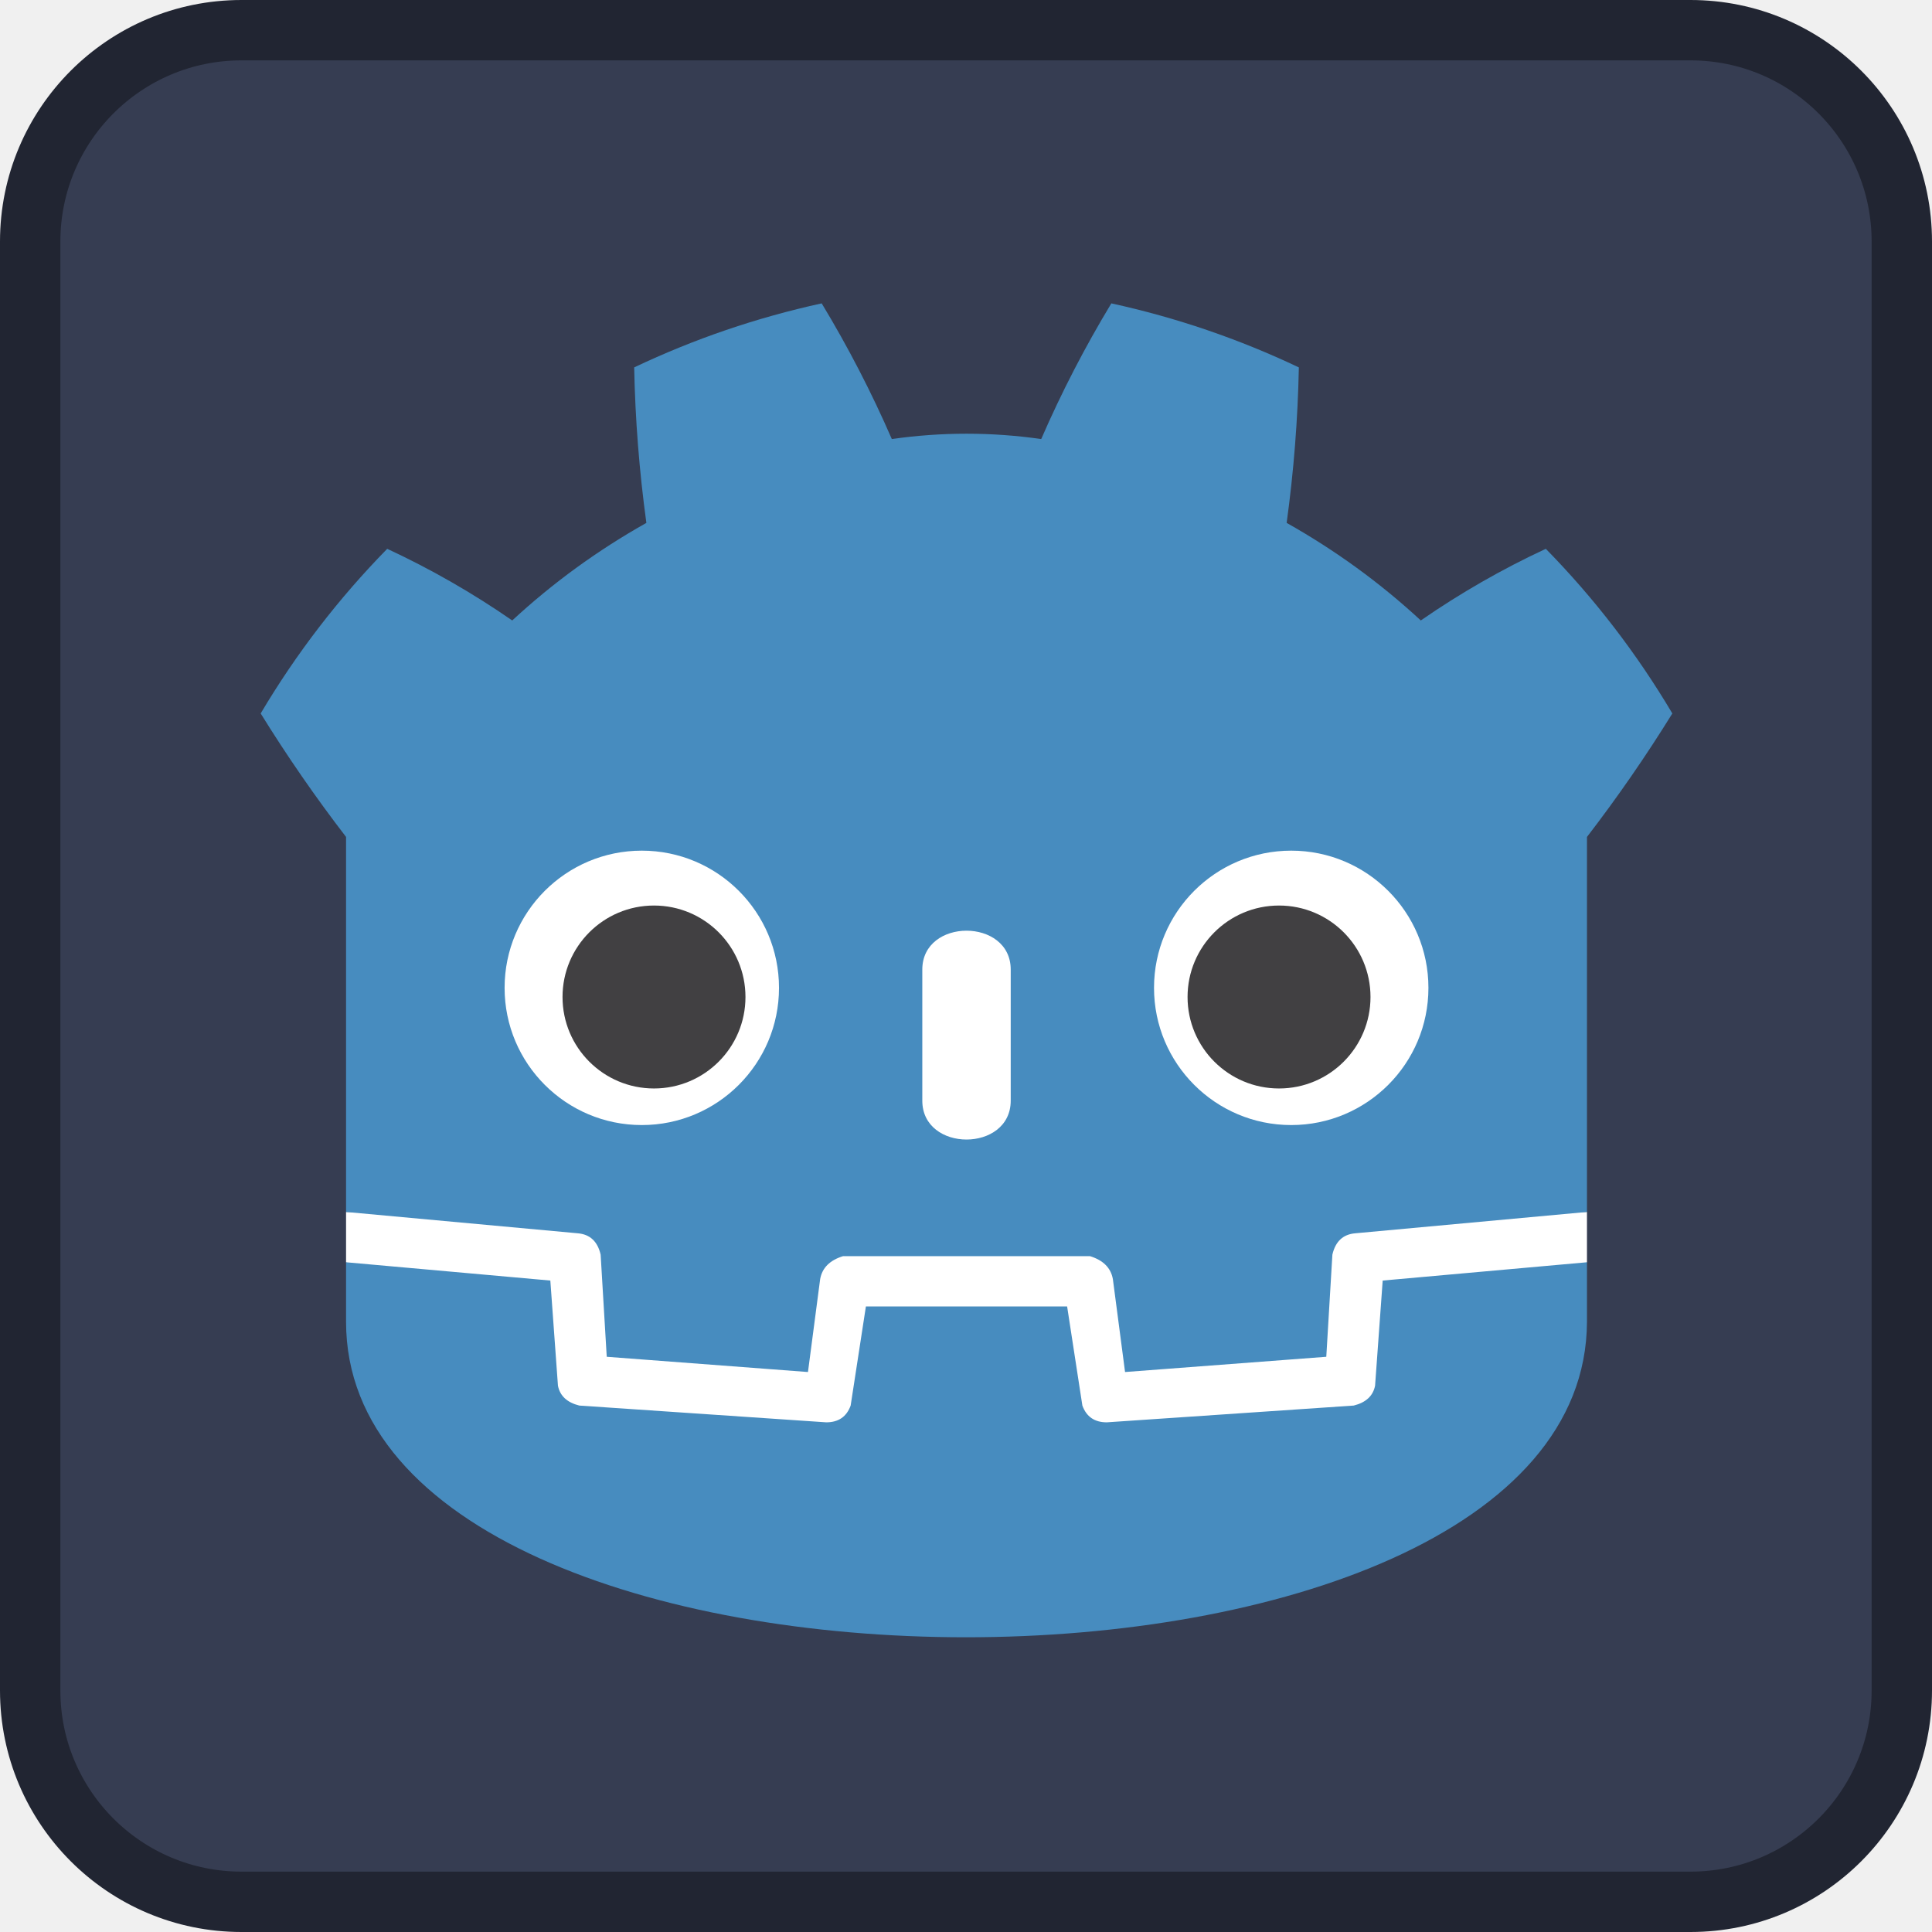
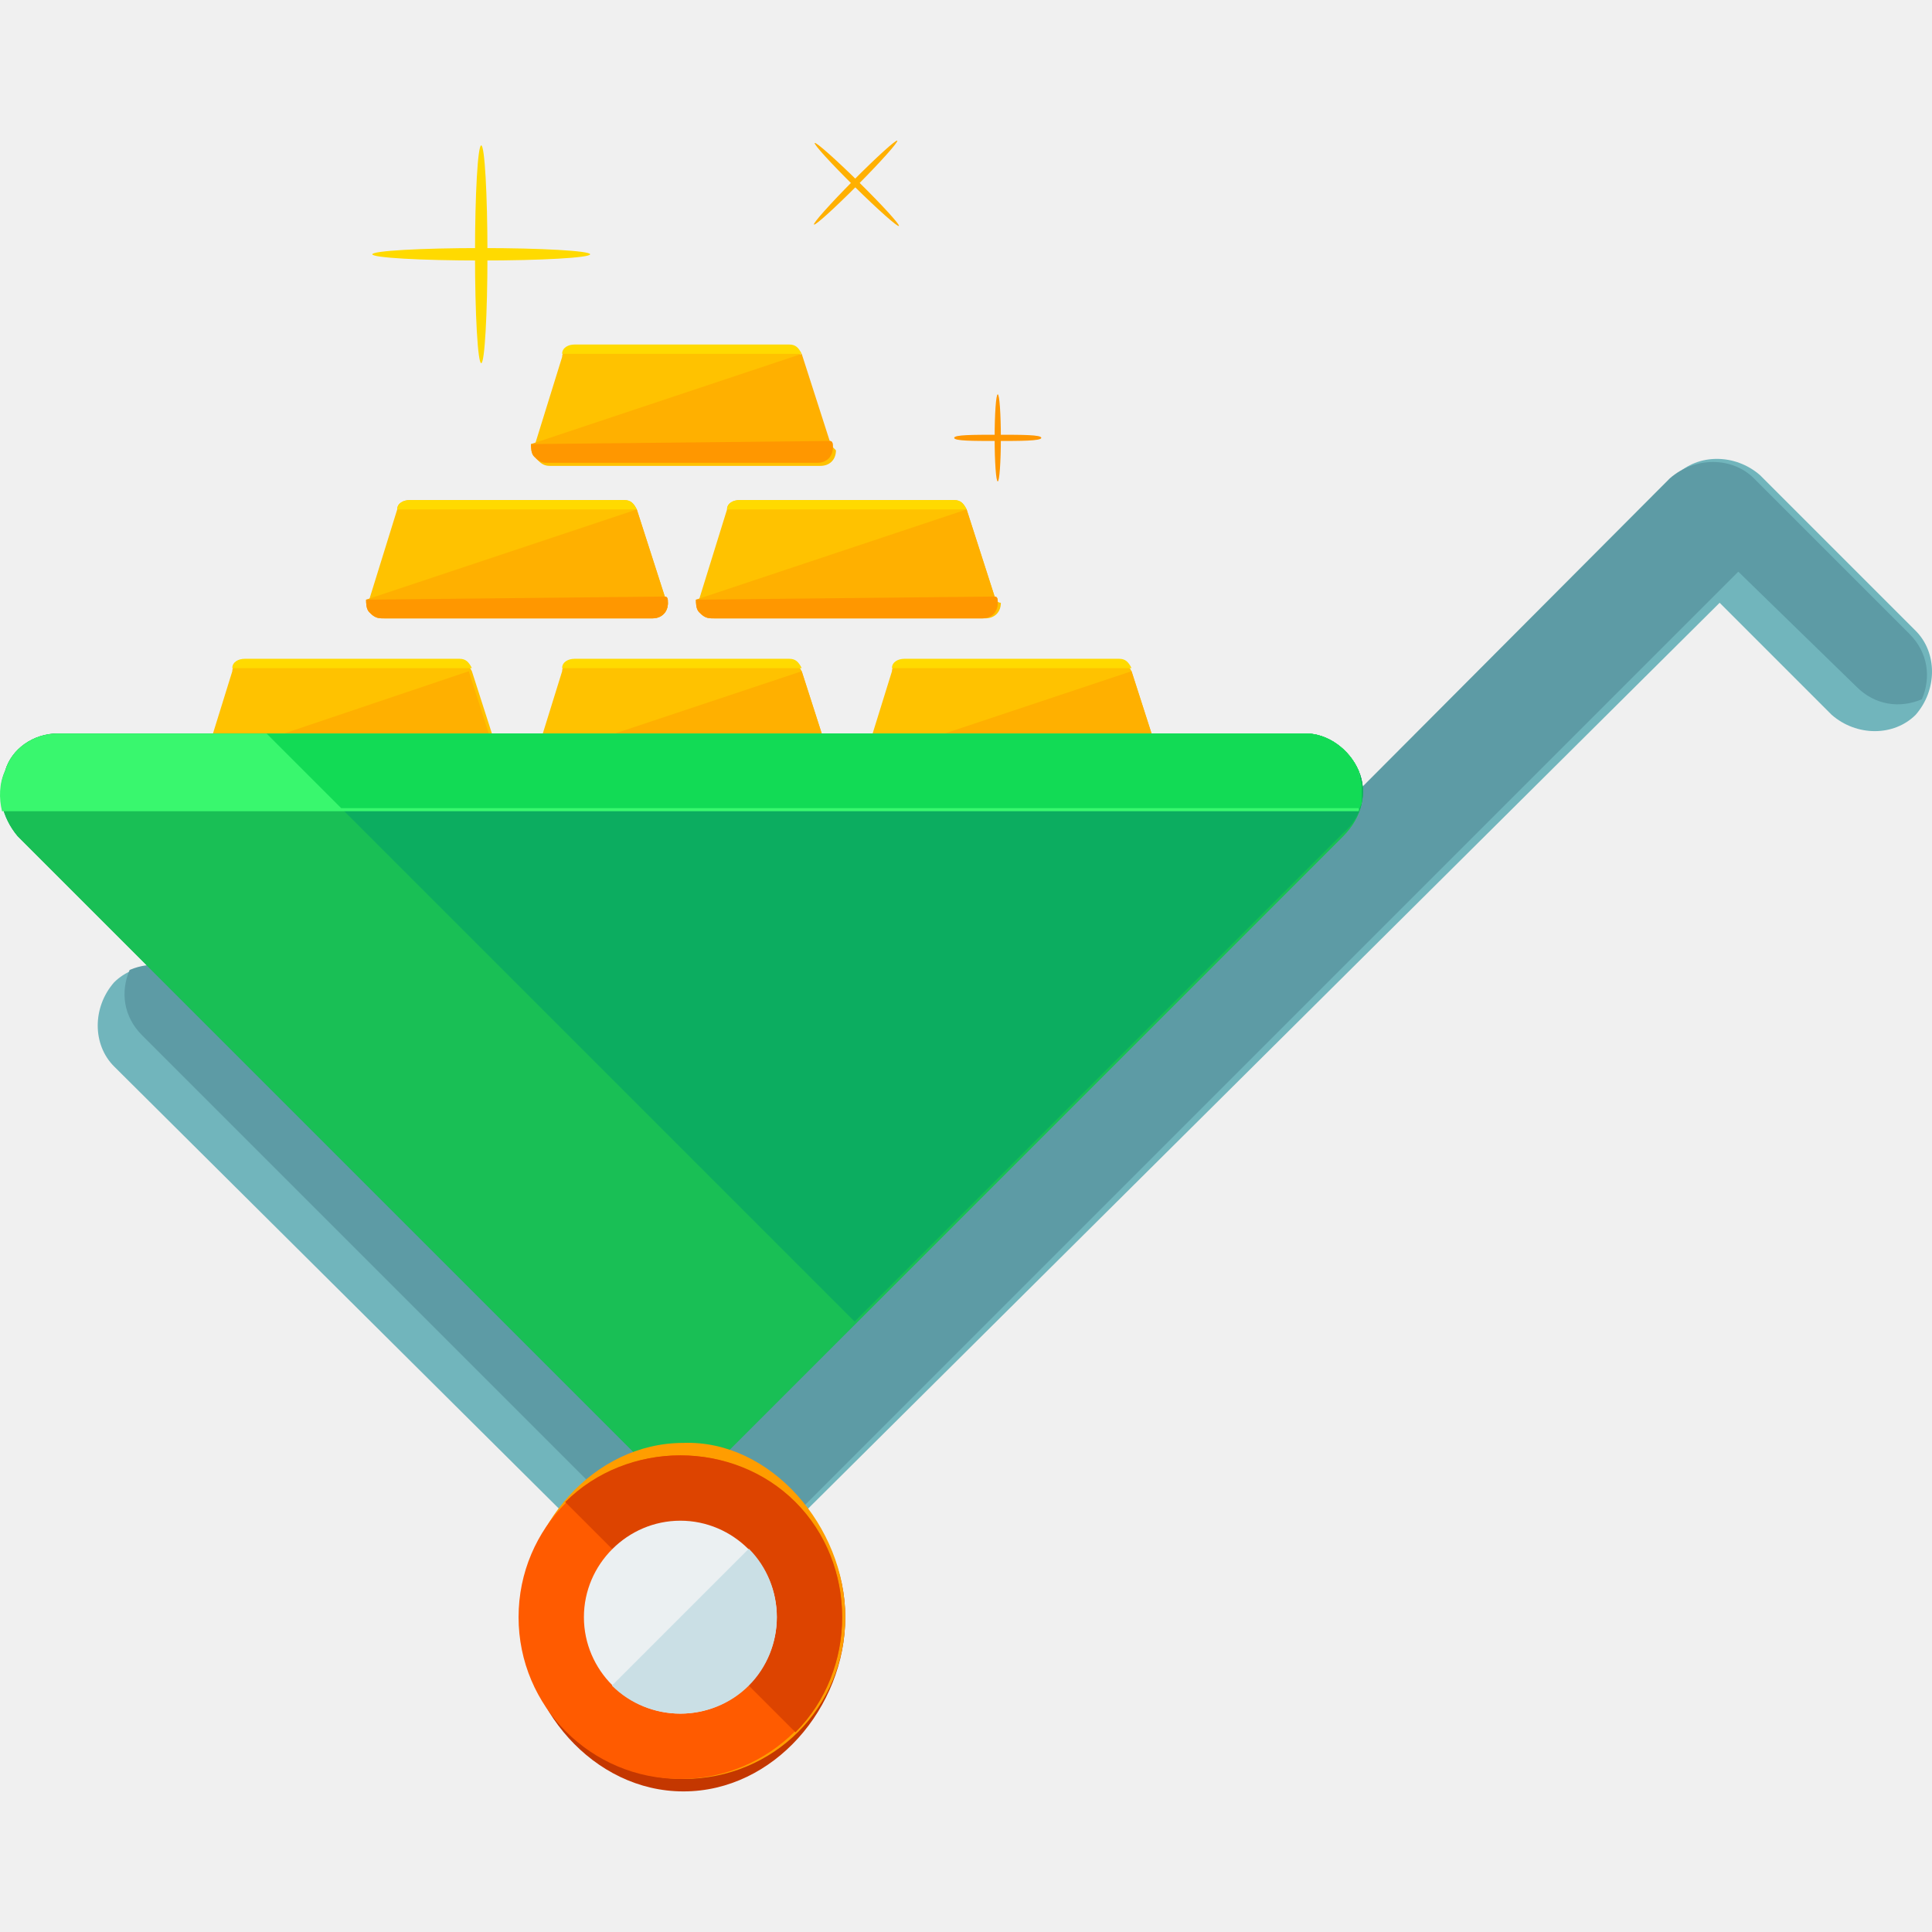
- <svg xmlns="http://www.w3.org/2000/svg" width="128" height="128">
-   <rect width="124" height="124" x="2" y="2" fill="#363d52" stroke="#212532" stroke-width="4" rx="14" />
-   <g fill="#fff" transform="translate(12.322 12.322)scale(.101)">
-     <path d="M105 673v33q407 354 814 0v-33z" />
-     <path fill="#478cbf" d="m105 673 152 14q12 1 15 14l4 67 132 10 8-61q2-11 15-15h162q13 4 15 15l8 61 132-10 4-67q3-13 15-14l152-14V427q30-39 56-81-35-59-83-108-43 20-82 47-40-37-88-64 7-51 8-102-59-28-123-42-26 43-46 89-49-7-98 0-20-46-46-89-64 14-123 42 1 51 8 102-48 27-88 64-39-27-82-47-48 49-83 108 26 42 56 81zm0 33v39c0 276 813 276 814 0v-39l-134 12-5 69q-2 10-14 13l-162 11q-12 0-16-11l-10-65H446l-10 65q-4 11-16 11l-162-11q-12-3-14-13l-5-69z" />
-     <path d="M483 600c0 34 58 34 58 0v-86c0-34-58-34-58 0z" />
-     <circle cx="725" cy="526" r="90" />
-     <circle cx="299" cy="526" r="90" />
+ <svg xmlns="http://www.w3.org/2000/svg" height="800px" width="800px" version="1.1" id="Layer_1" viewBox="0 0 496.725 496.725" xml:space="preserve">
+   <path style="fill:#71B5BC;" d="M175.725,414.178L175.725,414.178c-4,0-8-1.6-10.4-4.8l-136-135.2c-5.6-5.6-5.6-15.2,0-21.6  c5.6-5.6,15.2-5.6,21.6,0l124.8,124.8l255.2-255.2c5.6-5.6,15.2-5.6,21.6,0l40,40c5.6,5.6,5.6,15.2,0,21.6c-5.6,5.6-15.2,5.6-21.6,0  l-28.8-28.8l-256,254.4C182.925,412.578,179.725,414.178,175.725,414.178z" />
+   <path style="fill:#5D9BA5;" d="M477.326,176.578c4.8,4.8,11.2,5.6,16.8,3.2c2.4-5.6,1.6-12-3.2-16.8l-40-40  c-5.6-5.6-15.2-5.6-21.6,0l-246.4,247.2l-7.2,7.2l-125.6-124.8c-4.8-4.8-11.2-5.6-16.8-3.2c-2.4,5.6-1.6,12,3.2,16.8l135.2,135.2  c3.2,3.2,6.4,4.8,10.4,4.8s8-1.6,10.4-4.8l247.2-247.2l7.2-7.2L477.326,176.578z" />
+   <path style="fill:#FFC200;" d="M128.525,194.978l-7.2-22.4c-0.8-1.6-1.6-2.4-3.2-2.4h-55.2c-1.6,0-3.2,0.8-3.2,2.4l-7.2,23.2  c0,0.8,0,2.4,0.8,3.2c-0.8,0.8,0.8,1.6,1.6,1.6h69.6l0,0c2.4,0,4-1.6,4-4C129.325,195.778,128.525,194.978,128.525,194.978z" />
+   <path style="fill:#FFB000;" d="M51.725,195.778c0,0.8,0,2.4,0.8,3.2c0,0.8,1.6,1.6,2.4,1.6h69.6l0,0c2.4,0,4-1.6,4-4  c0-0.8,0-1.6-0.8-1.6l-7.2-22.4" />
+   <path style="fill:#FF9700;" d="M51.725,195.778c0,0.8,0,2.4,0.8,3.2c0,0.8,1.6,1.6,2.4,1.6h69.6l0,0c2.4,0,4-1.6,4-4  c0-0.8,0-1.6-0.8-1.6" />
+   <path style="fill:#FFDA00;" d="M121.325,171.778c-0.8-1.6-1.6-2.4-3.2-2.4h-55.2c-1.6,0-3.2,0.8-3.2,2.4" />
+   <g>
+     <path style="fill:#FFC200;" d="M213.325,194.978l-7.2-22.4c-0.8-1.6-1.6-2.4-3.2-2.4h-55.2c-1.6,0-3.2,0.8-3.2,2.4l-7.2,23.2   c0,0.8,0,2.4,0.8,3.2s1.6,1.6,3.2,1.6h69.6l0,0c2.4,0,4-1.6,4-4C214.125,195.778,213.325,194.978,213.325,194.978z" />
  </g>
-   <g fill="#414042" transform="translate(12.322 12.322)scale(.101)">
-     <circle cx="307" cy="532" r="60" />
-     <circle cx="717" cy="532" r="60" />
+   <path style="fill:#FFB000;" d="M136.525,195.778c0,0.8,0,2.4,0.8,3.2s1.6,1.6,3.2,1.6h69.6l0,0c2.4,0,4-1.6,4-4c0-0.8,0-1.6-0.8-1.6  l-7.2-22.4" />
+   <path style="fill:#FF9700;" d="M136.525,195.778c0,0.8,0,2.4,0.8,3.2s1.6,1.6,3.2,1.6h69.6l0,0c2.4,0,4-1.6,4-4c0-0.8,0-1.6-0.8-1.6  " />
+   <path style="fill:#FFDA00;" d="M206.125,171.778c-0.8-1.6-1.6-2.4-3.2-2.4h-55.2c-1.6,0-3.2,0.8-3.2,2.4" />
+   <g>
+     <path style="fill:#FFC200;" d="M298.125,194.978l-7.2-22.4c-0.8-1.6-1.6-2.4-3.2-2.4h-55.2c-1.6,0-3.2,0.8-3.2,2.4l-7.2,23.2   c0,0.8,0,2.4,0.8,3.2s1.6,1.6,3.2,1.6h69.6l0,0c2.4,0,4-1.6,4-4C298.926,195.778,298.926,194.978,298.125,194.978z" />
  </g>
+   <path style="fill:#FFB000;" d="M221.325,195.778c0,0.8,0,2.4,0.8,3.2s1.6,1.6,3.2,1.6h69.6l0,0c2.4,0,4-1.6,4-4c0-0.8,0-1.6-0.8-1.6  l-7.2-22.4" />
+   <path style="fill:#FF9700;" d="M221.325,195.778c0,0.8,0,2.4,0.8,3.2s1.6,1.6,3.2,1.6h69.6l0,0c2.4,0,4-1.6,4-4c0-0.8,0-1.6-0.8-1.6  " />
+   <path style="fill:#FFDA00;" d="M290.926,171.778c-0.8-1.6-1.6-2.4-3.2-2.4h-55.2c-1.6,0-3.2,0.8-3.2,2.4" />
+   <g>
+     <path style="fill:#FFC200;" d="M170.925,153.378l-7.2-22.4c-0.8-1.6-1.6-2.4-3.2-2.4h-55.2c-1.6,0-3.2,0.8-3.2,2.4l-7.2,23.2   c0,0.8,0,2.4,0.8,3.2s1.6,1.6,3.2,1.6h68.8l0,0c2.4,0,4-1.6,4-4C171.725,154.978,170.925,154.178,170.925,153.378z" />
+   </g>
+   <path style="fill:#FFB000;" d="M94.125,154.178c0,0.8,0,2.4,0.8,3.2s1.6,1.6,3.2,1.6h69.6l0,0c2.4,0,4-1.6,4-4c0-0.8,0-1.6-0.8-1.6  l-7.2-22.4" />
+   <path style="fill:#FF9700;" d="M94.125,154.178c0,0.8,0,2.4,0.8,3.2s1.6,1.6,3.2,1.6h69.6l0,0c2.4,0,4-1.6,4-4c0-0.8,0-1.6-0.8-1.6" />
+   <path style="fill:#FFDA00;" d="M163.725,130.978c-0.8-1.6-1.6-2.4-3.2-2.4h-55.2c-1.6,0-3.2,0.8-3.2,2.4" />
+   <g>
+     <path style="fill:#FFC200;" d="M255.725,153.378l-7.2-22.4c-0.8-1.6-1.6-2.4-3.2-2.4h-55.2c-1.6,0-3.2,0.8-3.2,2.4l-7.2,23.2   c0,0.8,0,2.4,0.8,3.2s1.6,1.6,3.2,1.6h69.6l0,0c2.4,0,4-1.6,4-4C256.525,154.978,255.725,154.178,255.725,153.378z" />
+   </g>
+   <path style="fill:#FFB000;" d="M178.925,154.178c0,0.8,0,2.4,0.8,3.2s1.6,1.6,3.2,1.6h69.6l0,0c2.4,0,4-1.6,4-4c0-0.8,0-1.6-0.8-1.6  l-7.2-22.4" />
+   <path style="fill:#FF9700;" d="M178.925,154.178c0,0.8,0,2.4,0.8,3.2s1.6,1.6,3.2,1.6h69.6l0,0c2.4,0,4-1.6,4-4c0-0.8,0-1.6-0.8-1.6  " />
+   <path style="fill:#FFDA00;" d="M248.525,130.978c-0.8-1.6-1.6-2.4-3.2-2.4h-55.2c-1.6,0-3.2,0.8-3.2,2.4" />
+   <g>
+     <path style="fill:#FFC200;" d="M213.325,114.178l-7.2-22.4c-0.8-1.6-1.6-2.4-3.2-2.4h-55.2c-1.6,0-3.2,0.8-3.2,2.4l-7.2,23.2   c0,0.8,0,2.4,0.8,3.2c0.8,0.8,1.6,1.6,3.2,1.6h69.6l0,0c2.4,0,4-1.6,4-4C214.125,114.978,213.325,114.178,213.325,114.178z" />
+   </g>
+   <path style="fill:#FFB000;" d="M136.525,114.178c0,0.8,0,2.4,0.8,3.2c0.8,0.8,1.6,1.6,3.2,1.6h69.6l0,0c2.4,0,4-1.6,4-4  c0-0.8,0-1.6-0.8-1.6l-7.2-22.4" />
+   <path style="fill:#FF9700;" d="M136.525,114.178c0,0.8,0,2.4,0.8,3.2c0.8,0.8,1.6,1.6,3.2,1.6h69.6l0,0c2.4,0,4-1.6,4-4  c0-0.8,0-1.6-0.8-1.6" />
+   <path style="fill:#FFDA00;" d="M206.125,90.978c-0.8-1.6-1.6-2.4-3.2-2.4h-55.2c-1.6,0-3.2,0.8-3.2,2.4" />
+   <g>
+     <ellipse style="fill:#FFDA00;" cx="123.725" cy="65.378" rx="1.6" ry="28" />
+     <ellipse style="fill:#FFDA00;" cx="123.725" cy="65.378" rx="28" ry="1.6" />
+   </g>
+   <g>
+     <ellipse transform="matrix(0.7046 -0.7096 0.7096 0.7046 31.6678 169.9697)" style="fill:#FFB000;" cx="219.984" cy="46.949" rx="15.2" ry="0.8" />
+     <ellipse transform="matrix(0.7122 0.702 -0.702 0.7122 96.6937 -140.9882)" style="fill:#FFB000;" cx="220.286" cy="47.426" rx="15.2" ry="0.8" />
+   </g>
+   <g>
+     <ellipse style="fill:#FF9700;" cx="256.525" cy="112.578" rx="0.8" ry="11.2" />
+     <path style="fill:#FF9700;" d="M256.525,113.378c-6.4,0-11.2,0-11.2-0.8s4.8-0.8,11.2-0.8c6.4,0,11.2,0,11.2,0.8   S262.125,113.378,256.525,113.378z" />
+   </g>
+   <path id="SVGCleanerId_0" style="fill:#19BF55;" d="M349.326,198.178c-2.4-5.6-8-9.6-13.6-9.6h-320.8c-6.4,0-12,4-13.6,9.6  c-2.4,5.6-0.8,12,3.2,16.8l160,160c3.2,3.2,7.2,4.8,10.4,4.8c4,0,8-1.6,10.4-4.8l160-160  C350.125,210.178,351.725,203.778,349.326,198.178z" />
+   <g>
+     <path id="SVGCleanerId_0_1_" style="fill:#19BF55;" d="M349.326,198.178c-2.4-5.6-8-9.6-13.6-9.6h-320.8c-6.4,0-12,4-13.6,9.6   c-2.4,5.6-0.8,12,3.2,16.8l160,160c3.2,3.2,7.2,4.8,10.4,4.8c4,0,8-1.6,10.4-4.8l160-160   C350.125,210.178,351.725,203.778,349.326,198.178z" />
+   </g>
+   <path style="fill:#0CAD60;" d="M349.326,198.178c-2.4-5.6-8-9.6-13.6-9.6h-267.2l151.2,151.2l125.6-125.6  C350.125,210.178,351.725,203.778,349.326,198.178z" />
+   <path style="fill:#39F76E;" d="M349.326,208.578c0.8-3.2,0.8-7.2,0-10.4c-2.4-5.6-8-9.6-13.6-9.6h-320.8c-6.4,0-12,4-13.6,9.6  c-1.6,3.2-1.6,7.2-0.8,10.4H349.326z" />
+   <path style="fill:#12DB55;" d="M349.326,208.578c0-0.8,0.8-1.6,0.8-2.4c0-0.8,0-1.6,0-2.4c0-0.8,0-0.8,0-1.6c0-1.6-0.8-2.4-0.8-4  c-2.4-5.6-8-9.6-13.6-9.6h-267.2l19.2,19.2h261.6V208.578z" />
+   <path style="fill:#C43700;" d="M217.325,415.778c0,23.2-18.4,44.8-41.6,44.8s-41.6-21.6-41.6-44.8c0-23.2,18.4-41.6,41.6-41.6  C198.125,374.178,217.325,392.578,217.325,415.778z" />
+   <path style="fill:#FF9D00;" d="M217.325,415.778c0,23.2-18.4,41.6-41.6,41.6s-41.6-18.4-41.6-41.6s18.4-44.8,41.6-44.8  C198.125,370.178,217.325,392.578,217.325,415.778z" />
+   <circle style="fill:#FF5B00;" cx="174.925" cy="415.778" r="41.6" />
+   <path style="fill:#DD4400;" d="M145.325,386.178c16-16,43.2-16,59.2,0s16,43.2,0,59.2" />
+   <path style="fill:#EBF0F2;" d="M174.925,440.578c-13.6,0-24.8-11.2-24.8-24.8c0-13.6,11.2-24.8,24.8-24.8s24.8,11.2,24.8,24.8  S188.525,440.578,174.925,440.578z" />
+   <path style="fill:#CADFE5;" d="M192.525,398.178c9.6,9.6,9.6,25.6,0,35.2s-25.6,9.6-35.2,0" />
</svg>
